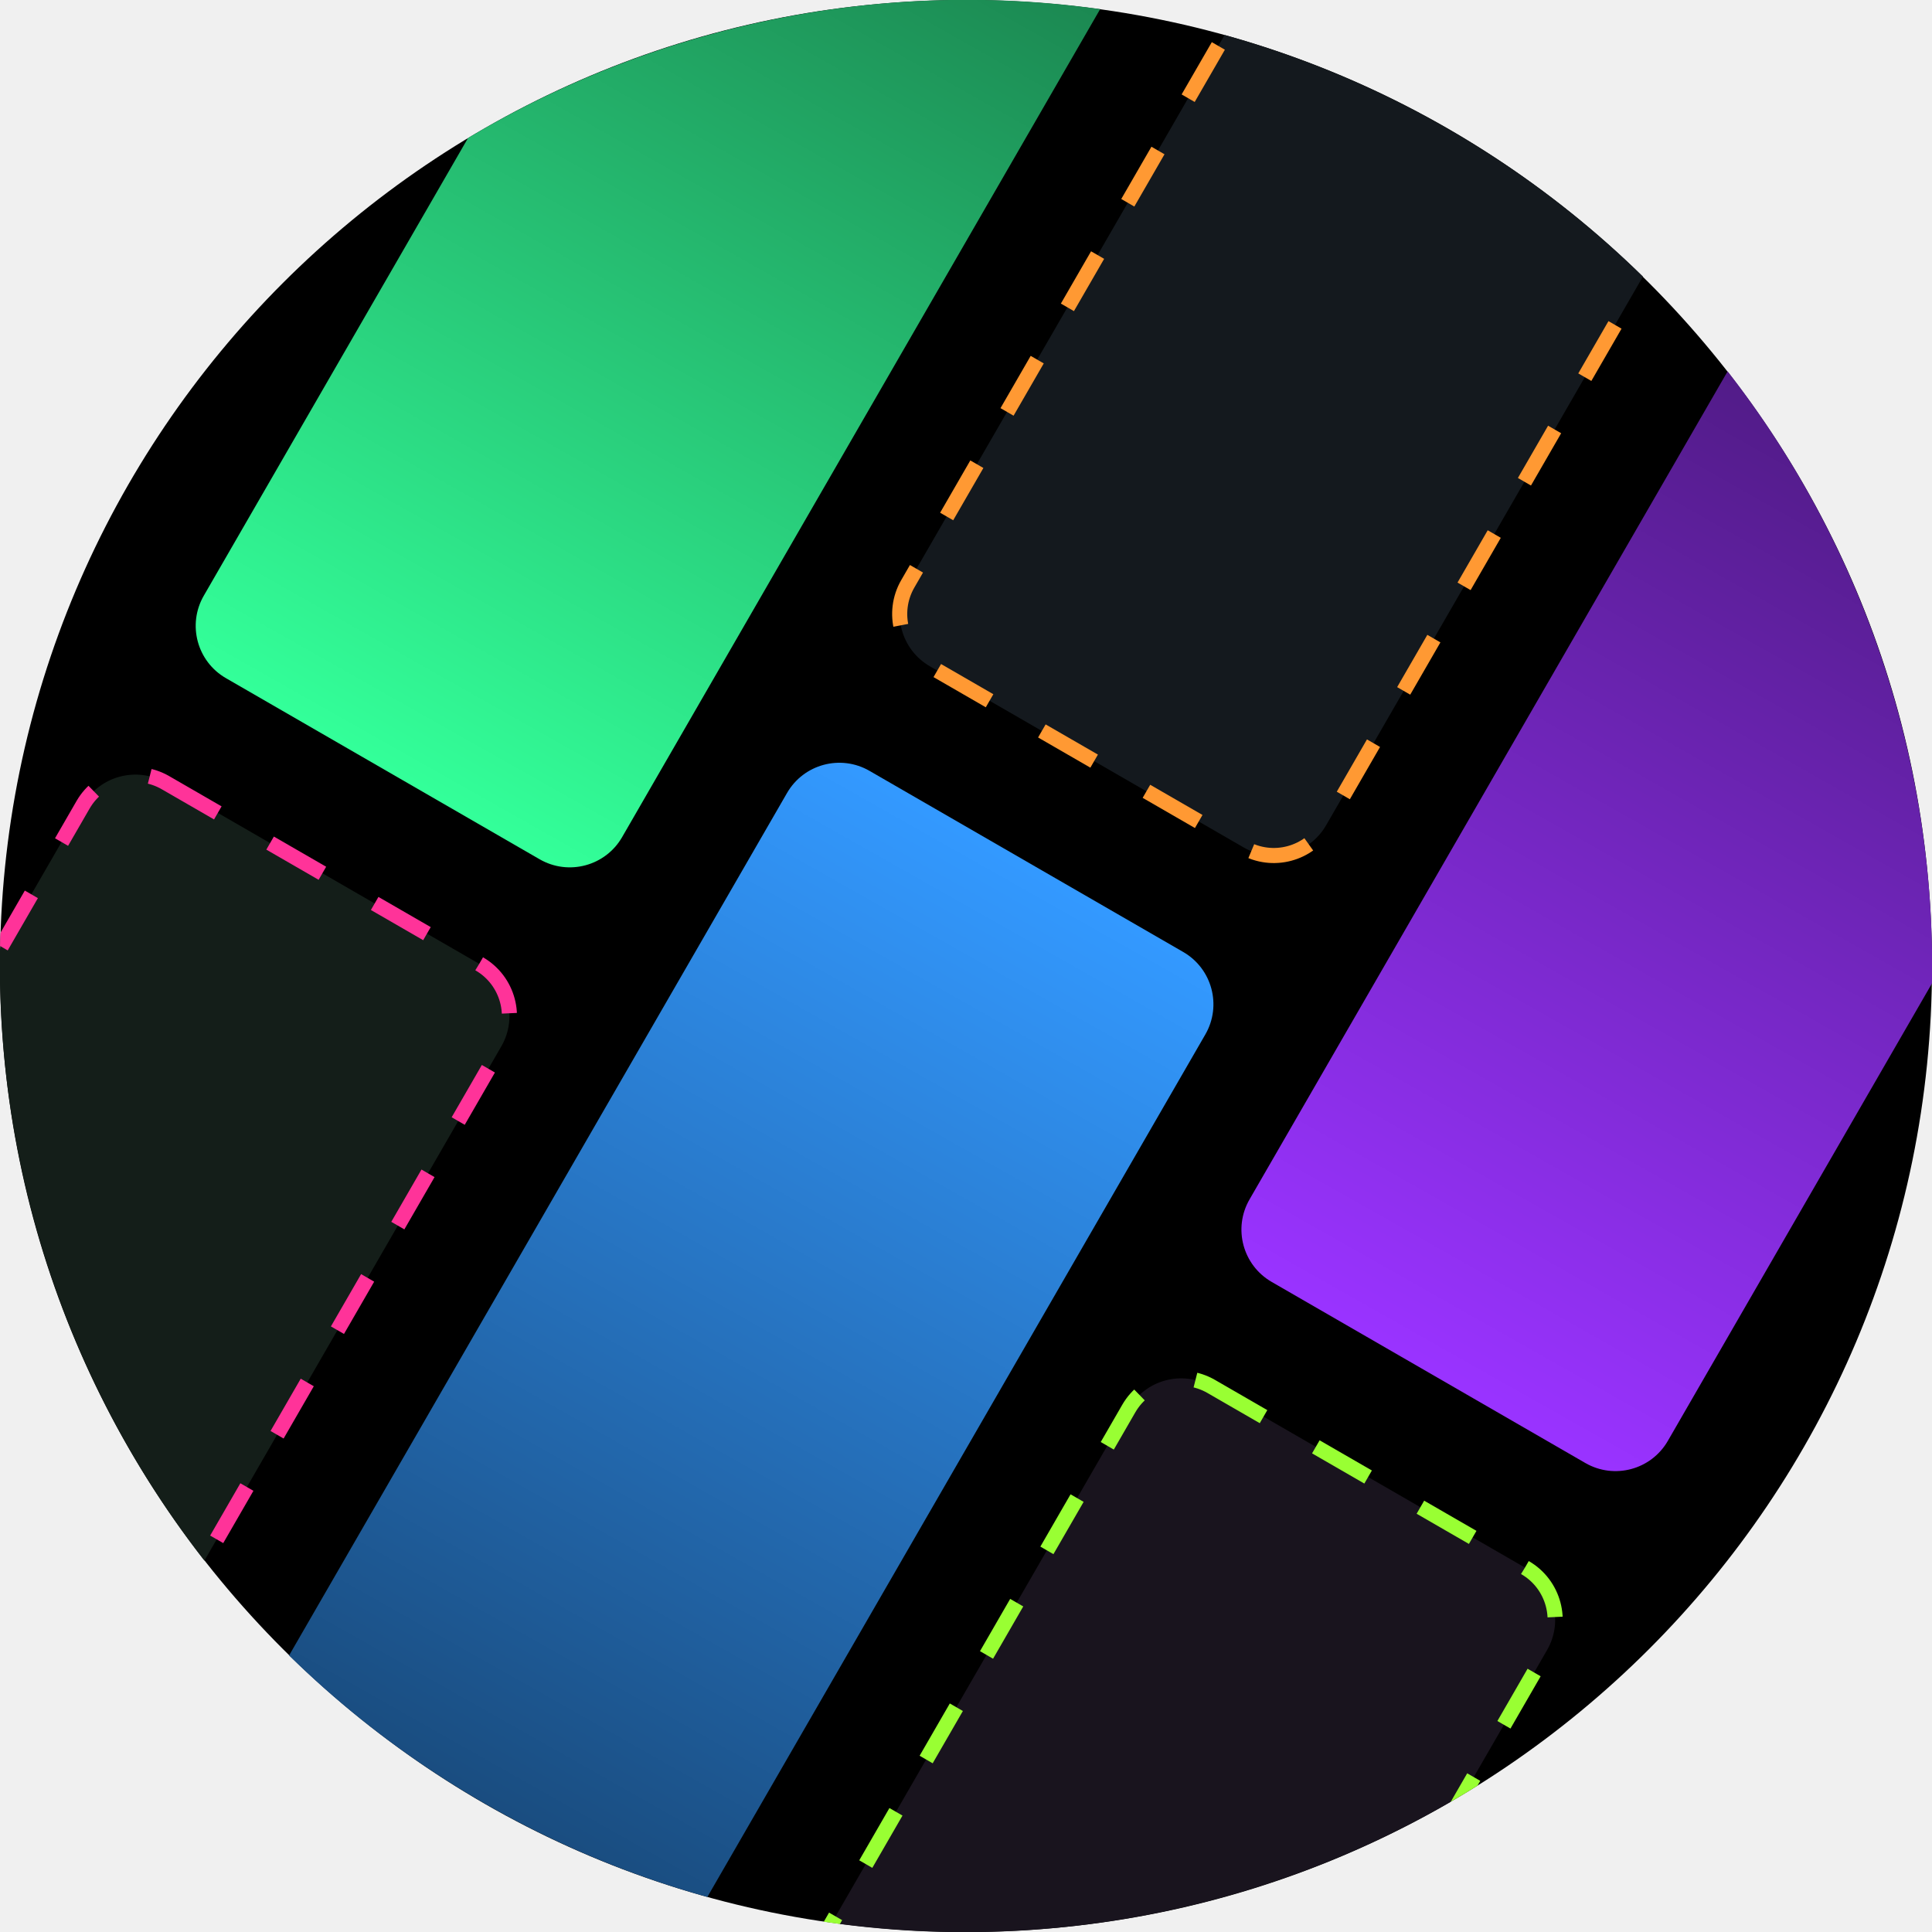
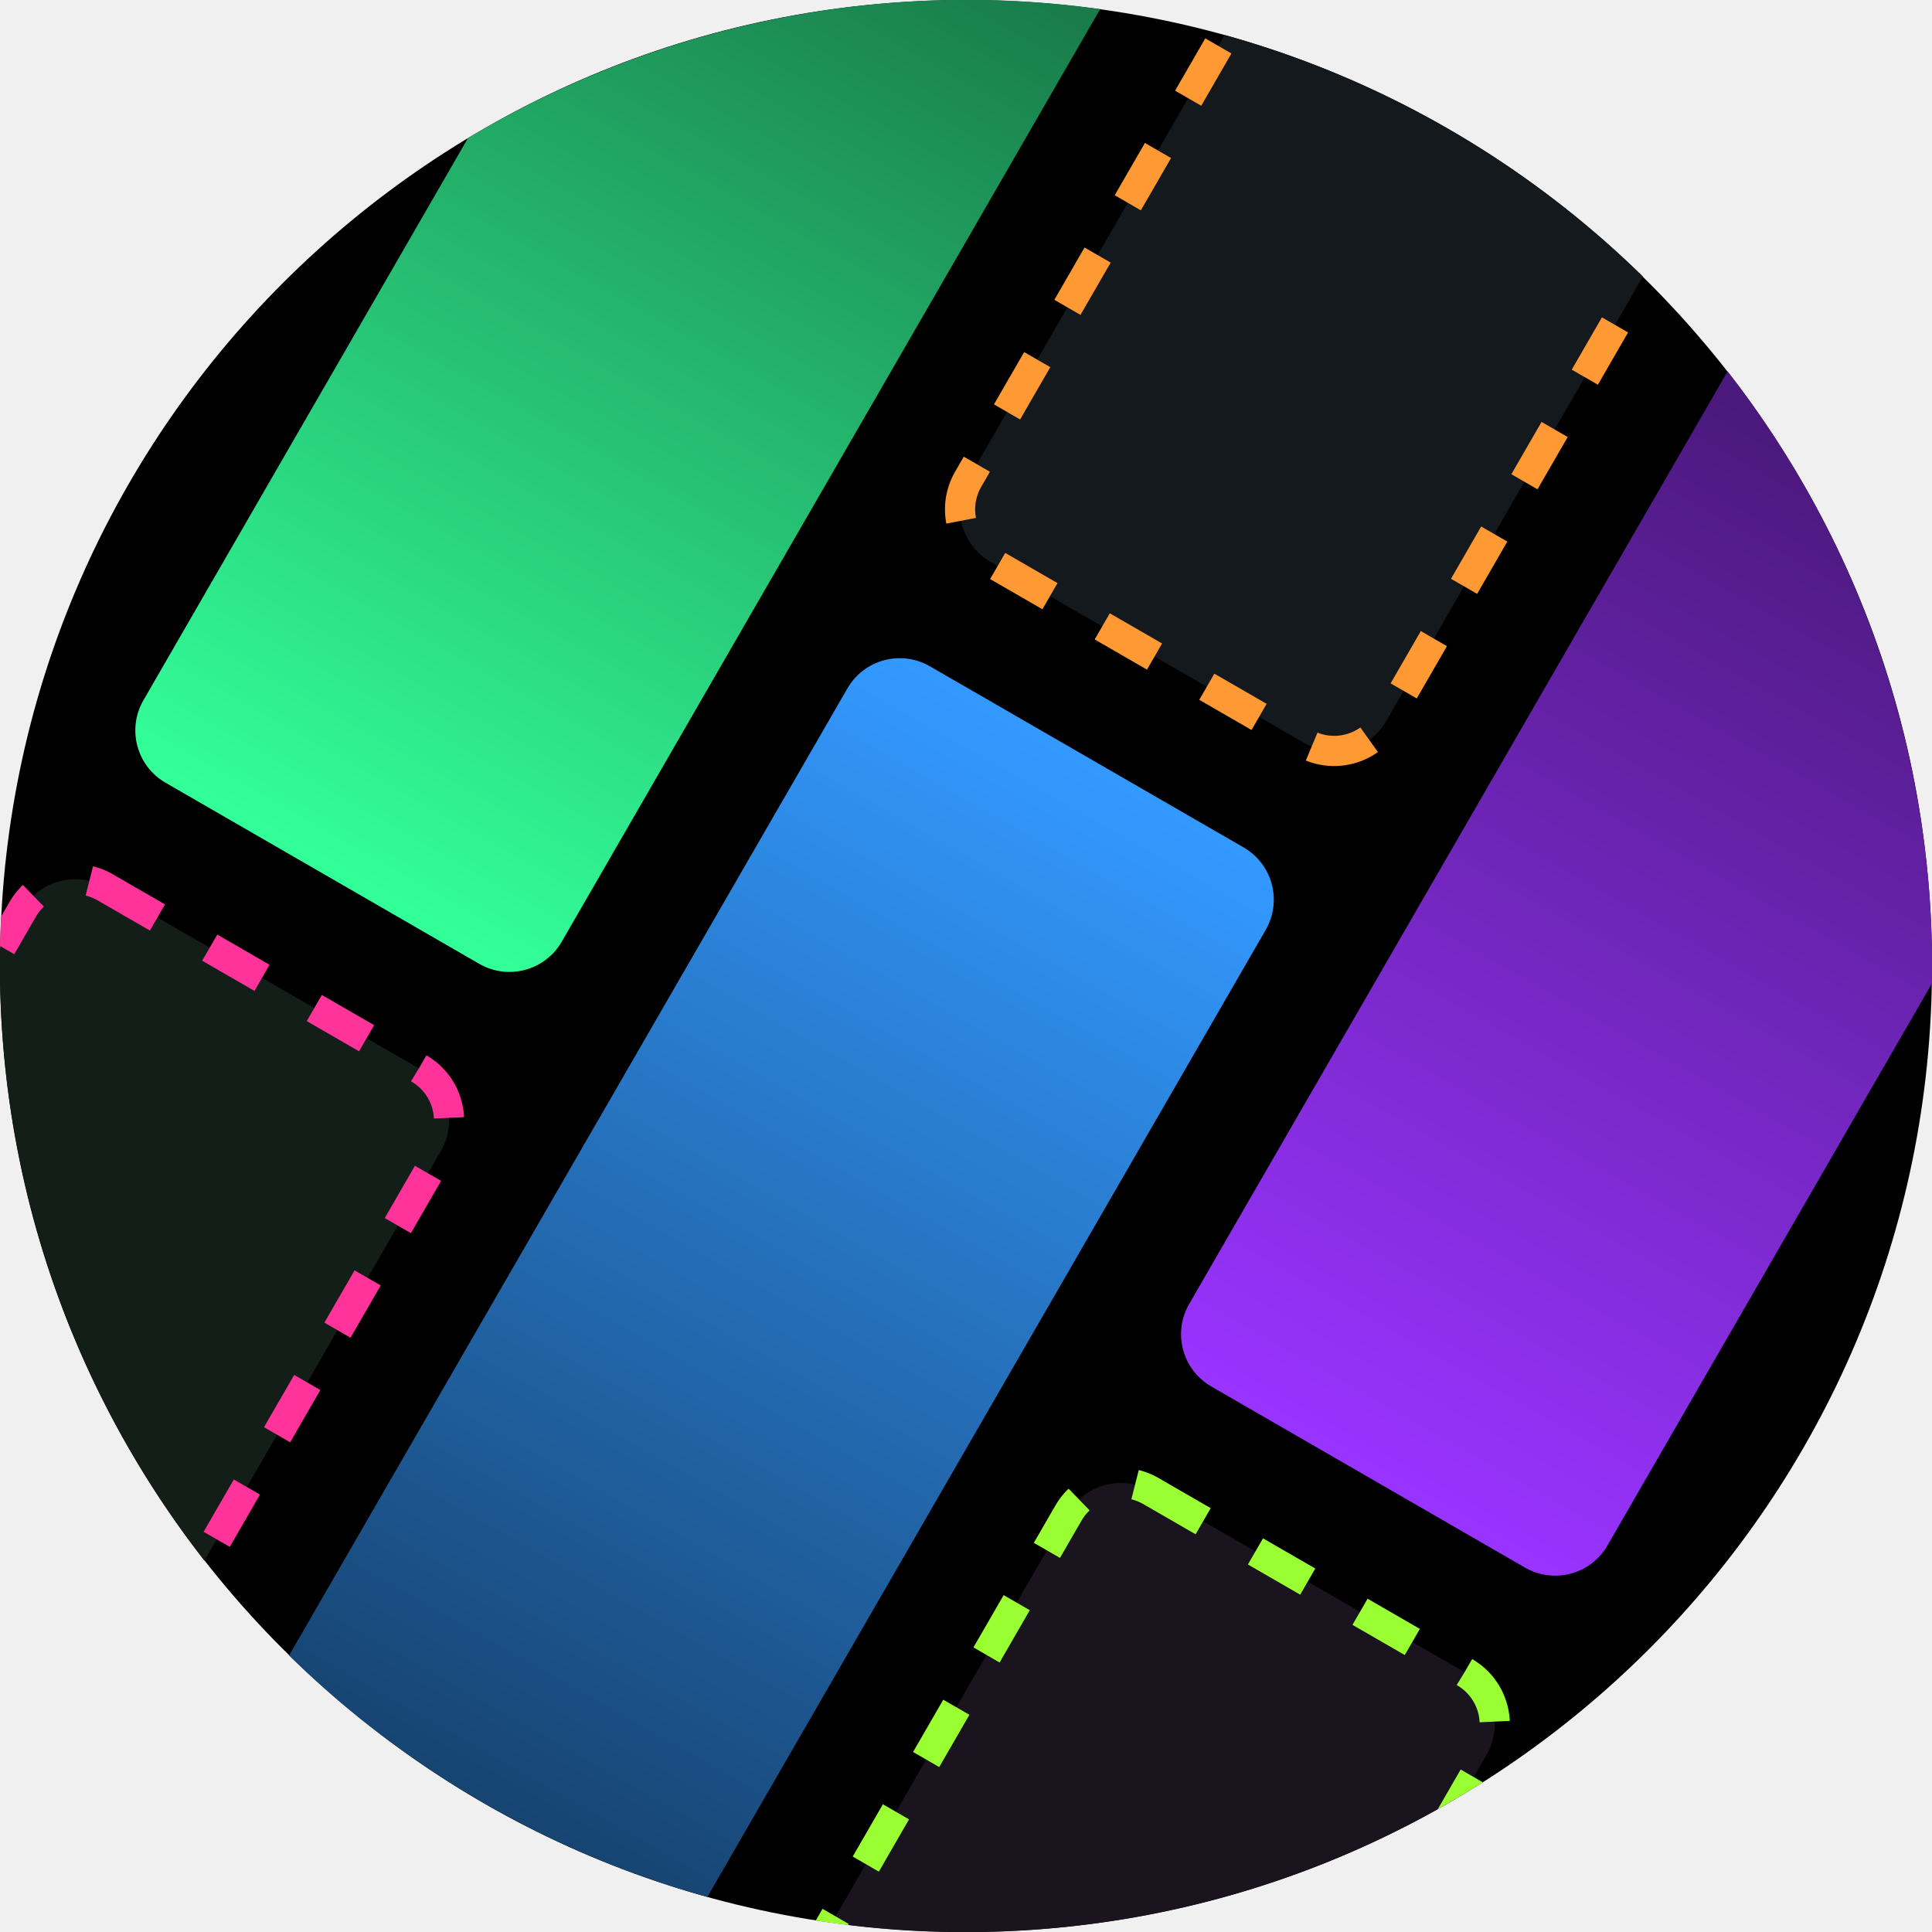
<svg xmlns="http://www.w3.org/2000/svg" width="256" height="256" viewBox="0 0 256 256">
  <defs>
    <linearGradient id="grad_blue" x1="0%" y1="0%" x2="0%" y2="100%">
      <stop offset="0%" stop-color="#3399FF" />
      <stop offset="100%" stop-color="#06121E" />
    </linearGradient>
    <linearGradient id="grad_green" x1="0%" y1="0%" x2="0%" y2="100%">
      <stop offset="0%" stop-color="#061E12" />
      <stop offset="100%" stop-color="#33FF99" />
    </linearGradient>
    <linearGradient id="grad_purple" x1="0%" y1="0%" x2="0%" y2="100%">
      <stop offset="0%" stop-color="#12061E" />
      <stop offset="100%" stop-color="#9933FF" />
    </linearGradient>
    <mask id="mask">
      <circle cx="128" cy="128" r="128" fill="#FFFFFF" />
    </mask>
    <g id="g">
-       <rect x="96" y="112" width="64" height="256" rx="8" fill="url(#grad_blue)" />
-       <rect x="96" y="-32" width="64" height="128" rx="8" fill="#14191E" stroke="#FF9933" stroke-dasharray="8 8" stroke-width="2" />
-       <rect x="16" y="-112" width="64" height="256" rx="8" fill="url(#grad_green)" />
-       <rect x="16" y="160" width="64" height="128" rx="8" fill="#141E19" stroke="#FF3399" stroke-dasharray="8 8" stroke-width="2" />
-       <rect x="176" y="-112" width="64" height="256" rx="8" fill="url(#grad_purple)" />
-       <rect x="176" y="160" width="64" height="128" rx="8" fill="#19141E" stroke="#99FF33" stroke-dasharray="8 8" stroke-width="2" />
+       <rect x="96" y="96" width="64" height="256" rx="8" fill="url(#grad_blue)" />
+       <rect x="96" y="-48" width="64" height="128" rx="8" fill="#14191E" stroke="#FF9933" stroke-dasharray="8 8" stroke-width="4" />
+       <rect x="16" y="-96" width="64" height="256" rx="8" fill="url(#grad_green)" />
+       <rect x="16" y="176" width="64" height="128" rx="8" fill="#141E19" stroke="#FF3399" stroke-dasharray="8 8" stroke-width="4" />
+       <rect x="176" y="-96" width="64" height="256" rx="8" fill="url(#grad_purple)" />
+       <rect x="176" y="176" width="64" height="128" rx="8" fill="#19141E" stroke="#99FF33" stroke-dasharray="8 8" stroke-width="4" />
    </g>
  </defs>
  <circle cx="128" cy="128" r="128" fill="#000000" />
  <use href="#g" transform="rotate(30,128,128)" mask="url(#mask)" />
</svg>
